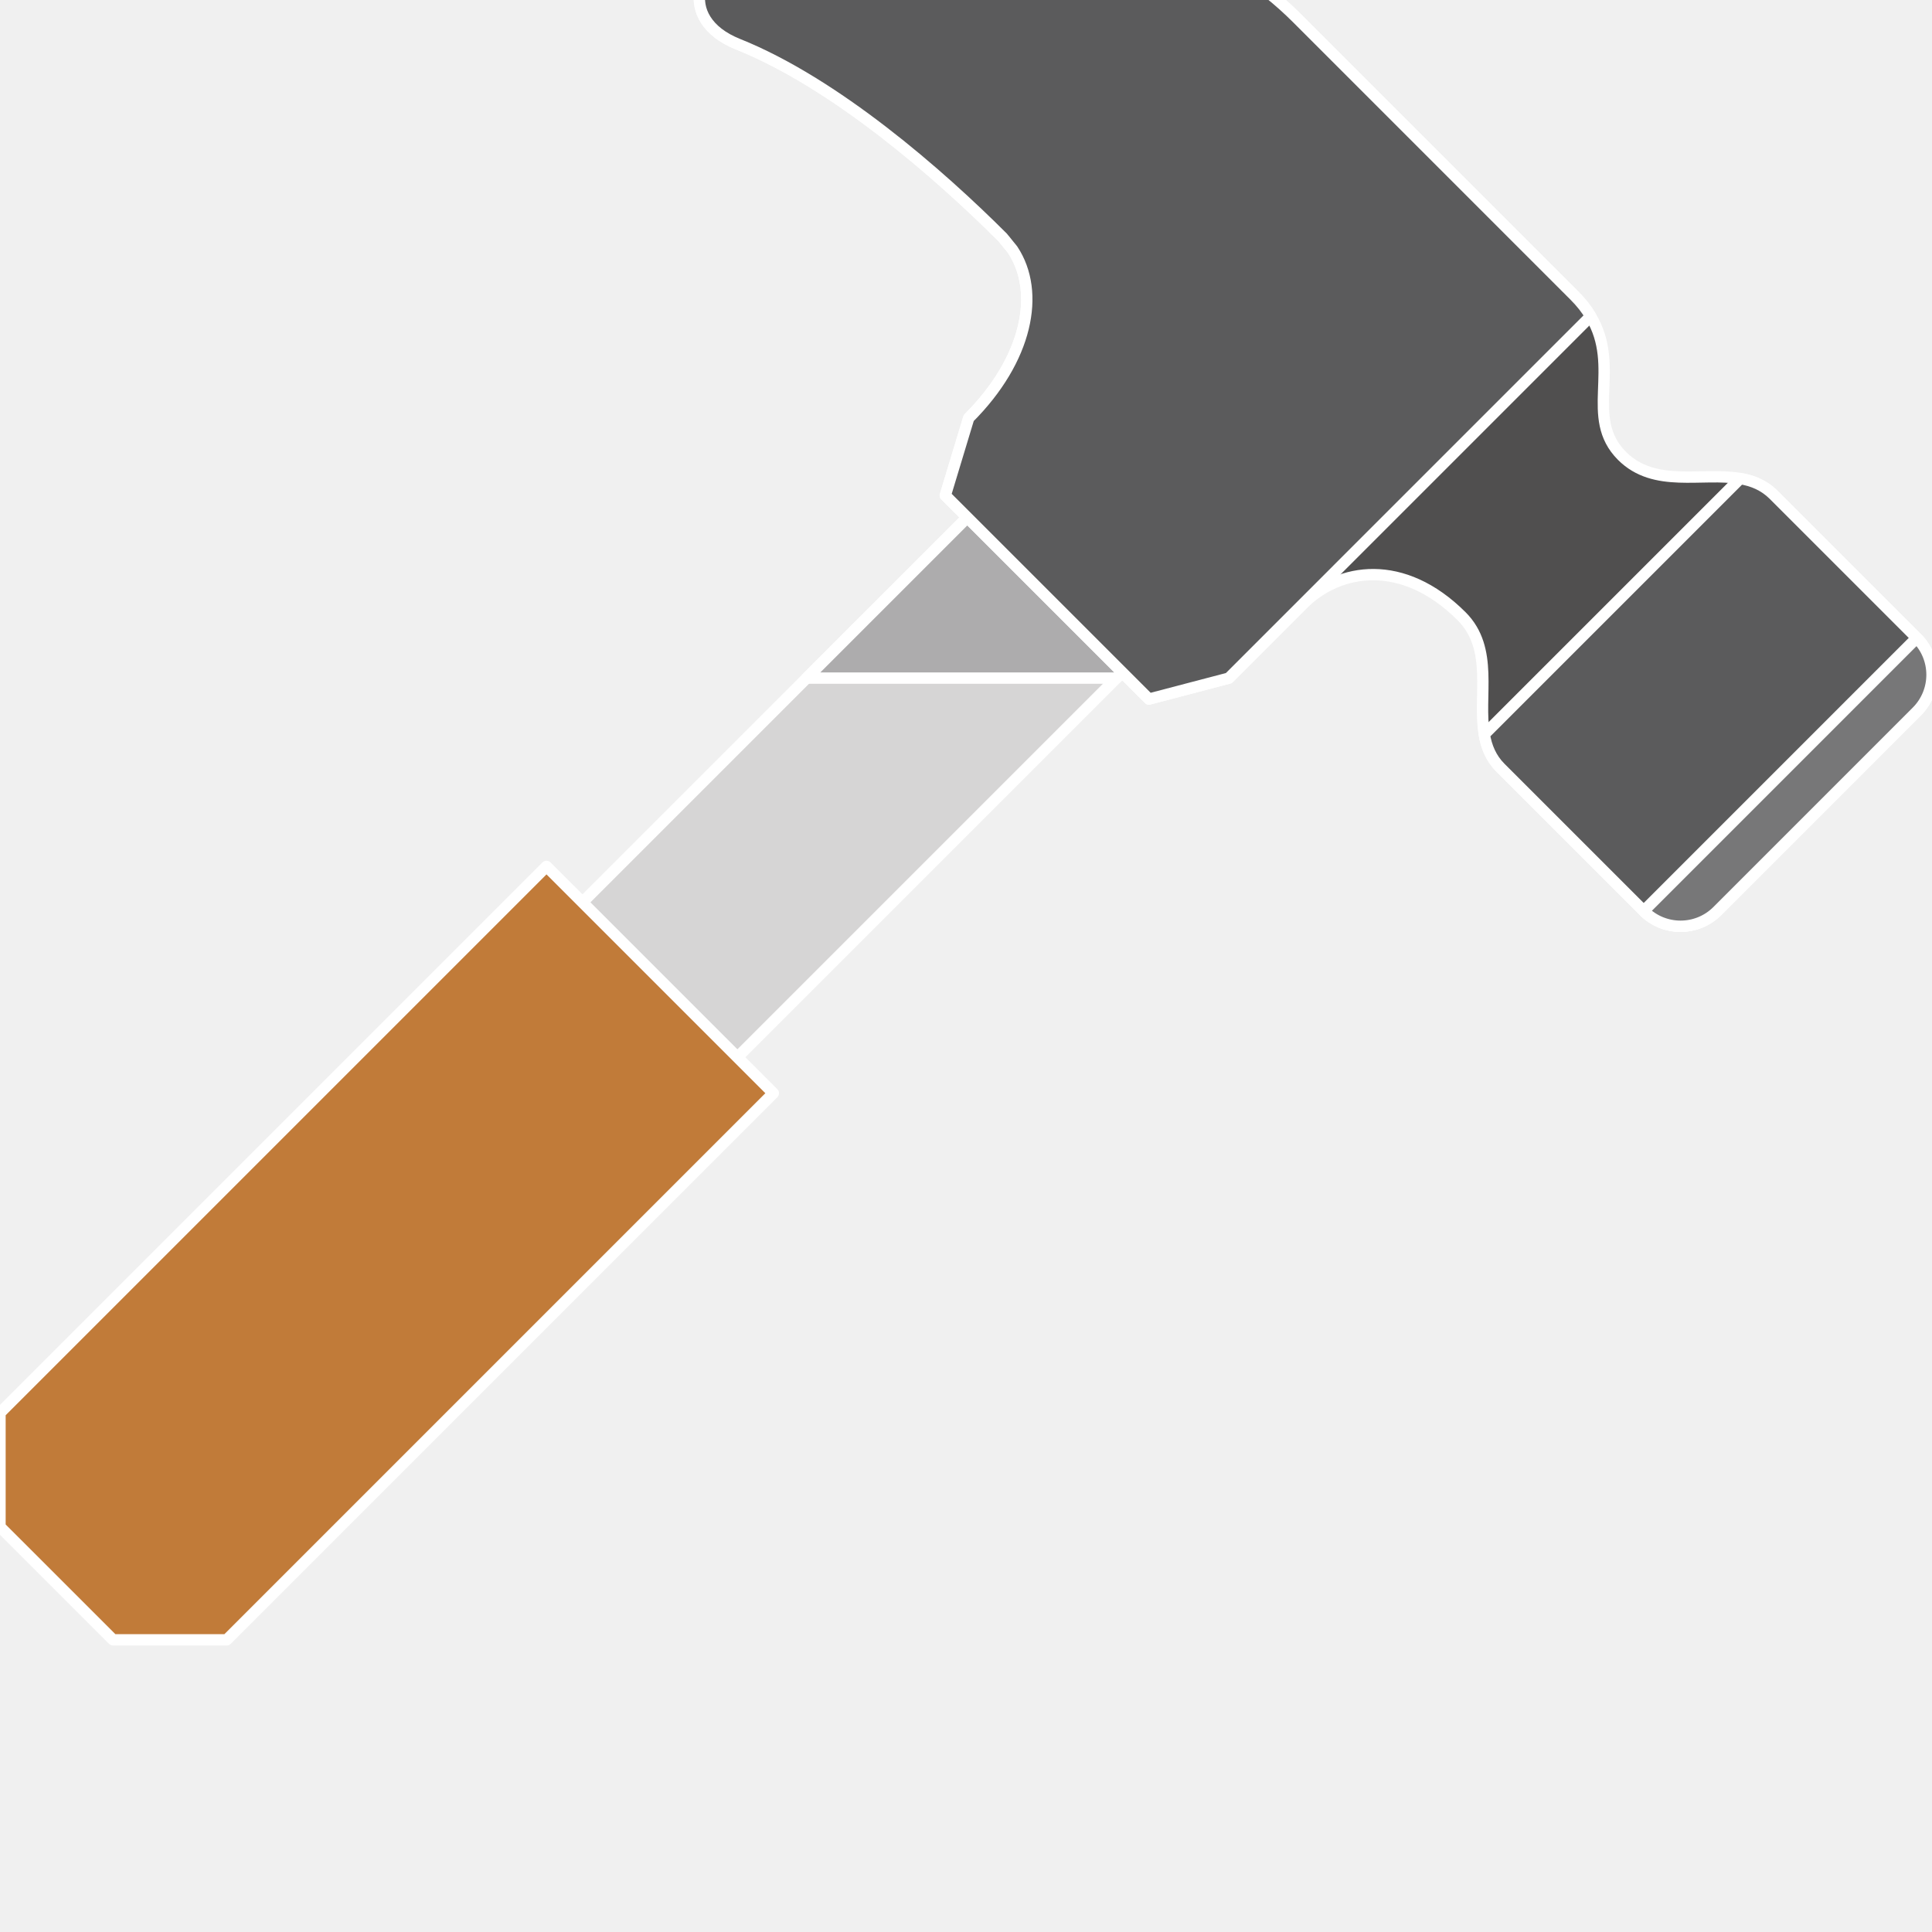
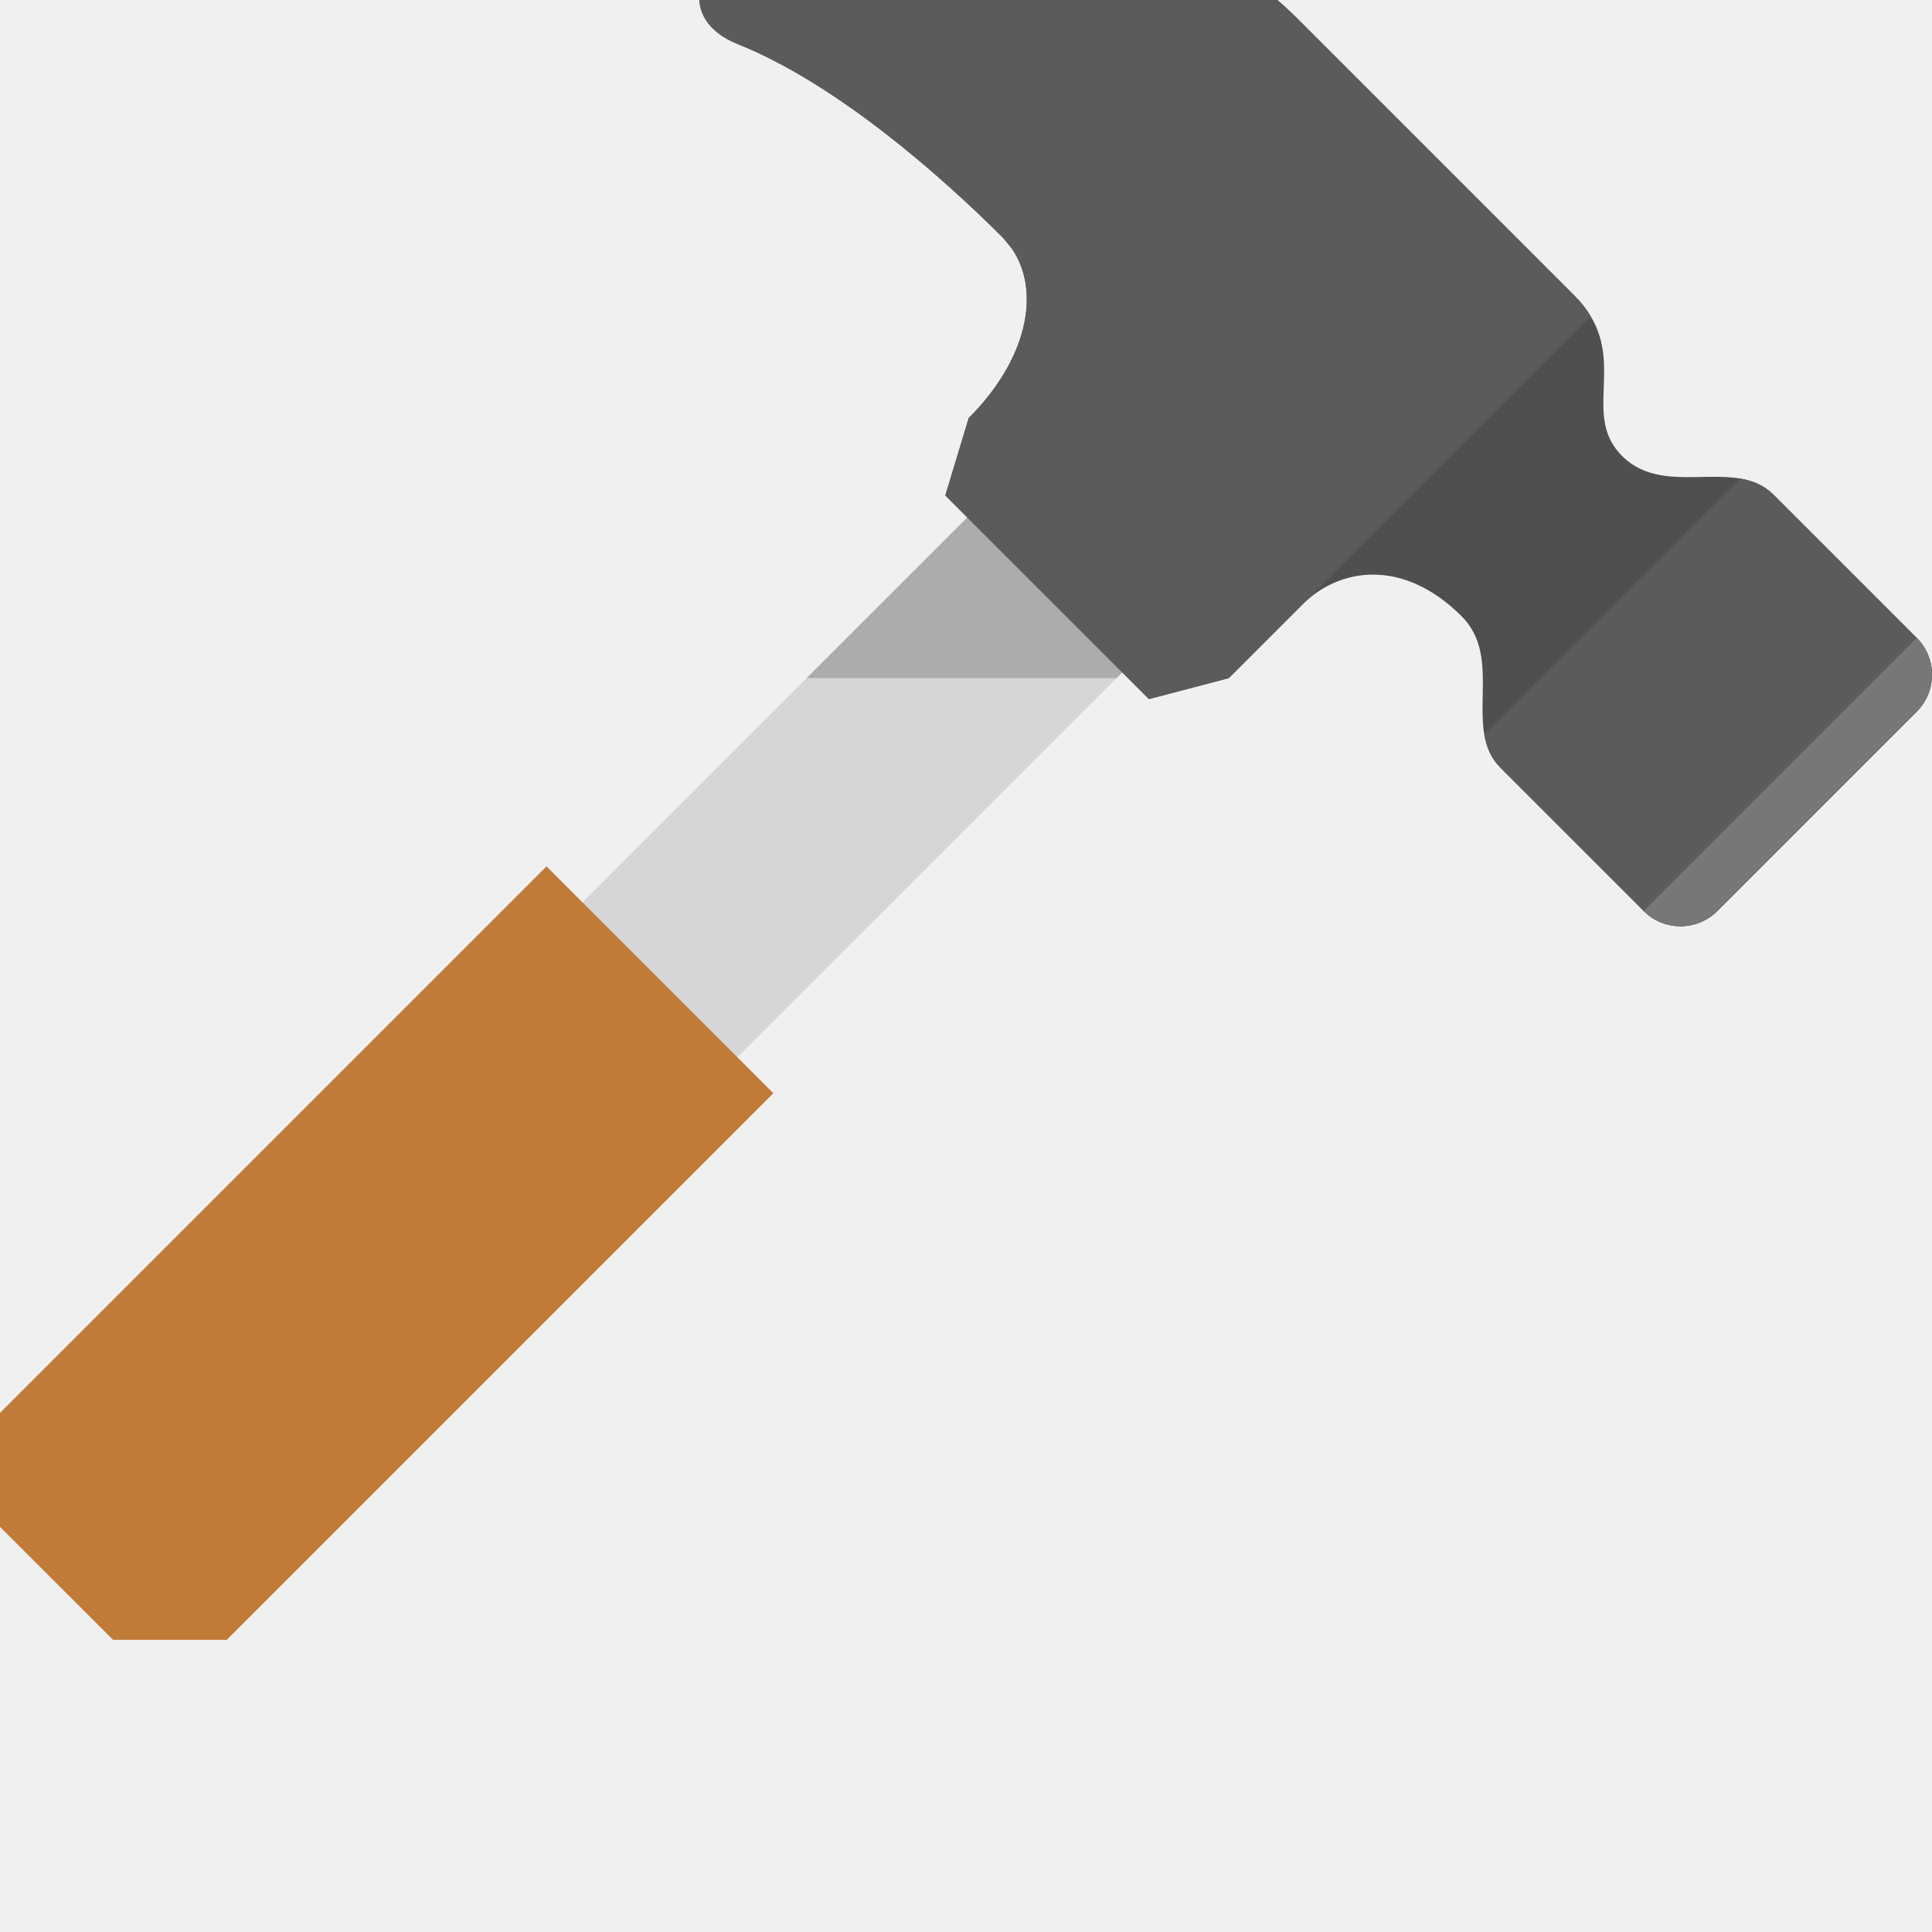
<svg xmlns="http://www.w3.org/2000/svg" height="800px" width="800px" version="1.1" id="_x36_" viewBox="0 0 512 512" xml:space="preserve">
-   <style>
-     path, polygon {
-       fill: none;
-       stroke: white;
-       stroke-width: 3;
-       stroke-linejoin: round;
-     }
-   </style>
  <g>
    <g>
      <polygon style="fill:#D6D5D5;" points="273.221,120.258 106.811,286.672 147.874,327.736 314.281,161.325   " />
      <polygon style="fill:#C17B39;" points="29.964,434.577 0,404.624 0,374.431 144.829,229.602 204.944,289.714 60.088,434.57   " />
    </g>
    <polygon style="fill:#ADACAD;" points="270.399,123.081 213.768,179.704 295.896,179.704 310.958,164.649  " />
    <g>
      <path style="fill:#504F4F;" d="M266.248,63.565l1.226,1.524C266.983,64.479,266.567,63.943,266.248,63.565z M268.311,66.089    c-0.072-0.065-0.134-0.155-0.219-0.244l0.299,0.392c-0.007-0.035-0.038-0.069-0.052-0.124    C268.339,66.113,268.325,66.103,268.311,66.089z M195.516,11.69c25.847,10.341,53.407,34.451,70.11,51.144l0.1,0.1    c0,0,0.01,0.02,0.044,0.044c0.951,0.979,1.803,2.012,2.541,3.111c0.014,0.014,0.027,0.024,0.027,0.024    c0.347,0.467,0.718,0.934,1.092,1.401l-1.04-1.277c7.406,11.241,3.879,29.012-11.67,44.555l-6.204,20.508l53.97,53.963    l21.157-5.548l19.529-19.526c9.751-9.751,26.664-12.377,42.169,3.125c8.659,8.662,4.264,21.208,6.009,31.316    c0.563,3.289,1.764,6.317,4.326,8.872l37.926,37.919c5.383,5.397,14.132,5.383,19.515-0.007l52.834-52.827    c5.383-5.39,5.398-14.142,0.014-19.523l-37.926-37.932c-2.561-2.548-5.582-3.76-8.879-4.313    c-10.101-1.747-22.654,2.644-31.313-6.005c-10.163-10.166-0.069-23.364-8.295-37.009c-1.085-1.823-2.493-3.646-4.313-5.459    c0,0-43.687-43.694-73.544-73.551c-37.908-37.908-103.373-35.618-143.857-19.828C184.038-11.283,179.056,5.084,195.516,11.69z" />
      <path style="fill:#5B5B5C;" d="M461.159,126.819l-67.81,67.81c0.563,3.289,1.764,6.317,4.326,8.872l37.926,37.919    c5.383,5.397,14.132,5.383,19.515-0.007l52.834-52.827c5.383-5.39,5.398-14.142,0.014-19.523l-37.926-37.932    C467.477,128.584,464.456,127.372,461.159,126.819z" />
      <path style="fill:#5B5B5C;" d="M195.516,11.69c25.847,10.341,53.407,34.451,70.11,51.144l0.1,0.1c0,0,0.01,0.02,0.044,0.044    c0.055,0.089,0.189,0.244,0.374,0.467l0.103,0.12l1.226,1.524l0.618,0.755l0.299,0.392c7.406,11.241,3.879,29.012-11.67,44.555    l-6.204,20.508l53.97,53.963l21.157-5.548l95.909-95.91c-1.085-1.823-2.493-3.646-4.313-5.459c0,0-43.687-43.694-73.544-73.551    c-37.908-37.908-103.373-35.618-143.857-19.828C184.038-11.283,179.056,5.084,195.516,11.69z" />
      <path style="fill:#777778;" d="M507.957,188.587l-52.82,52.834c-5.398,5.397-14.153,5.397-19.543,0l72.363-72.37    C513.348,174.445,513.348,183.196,507.957,188.587z" />
    </g>
  </g>
</svg>
